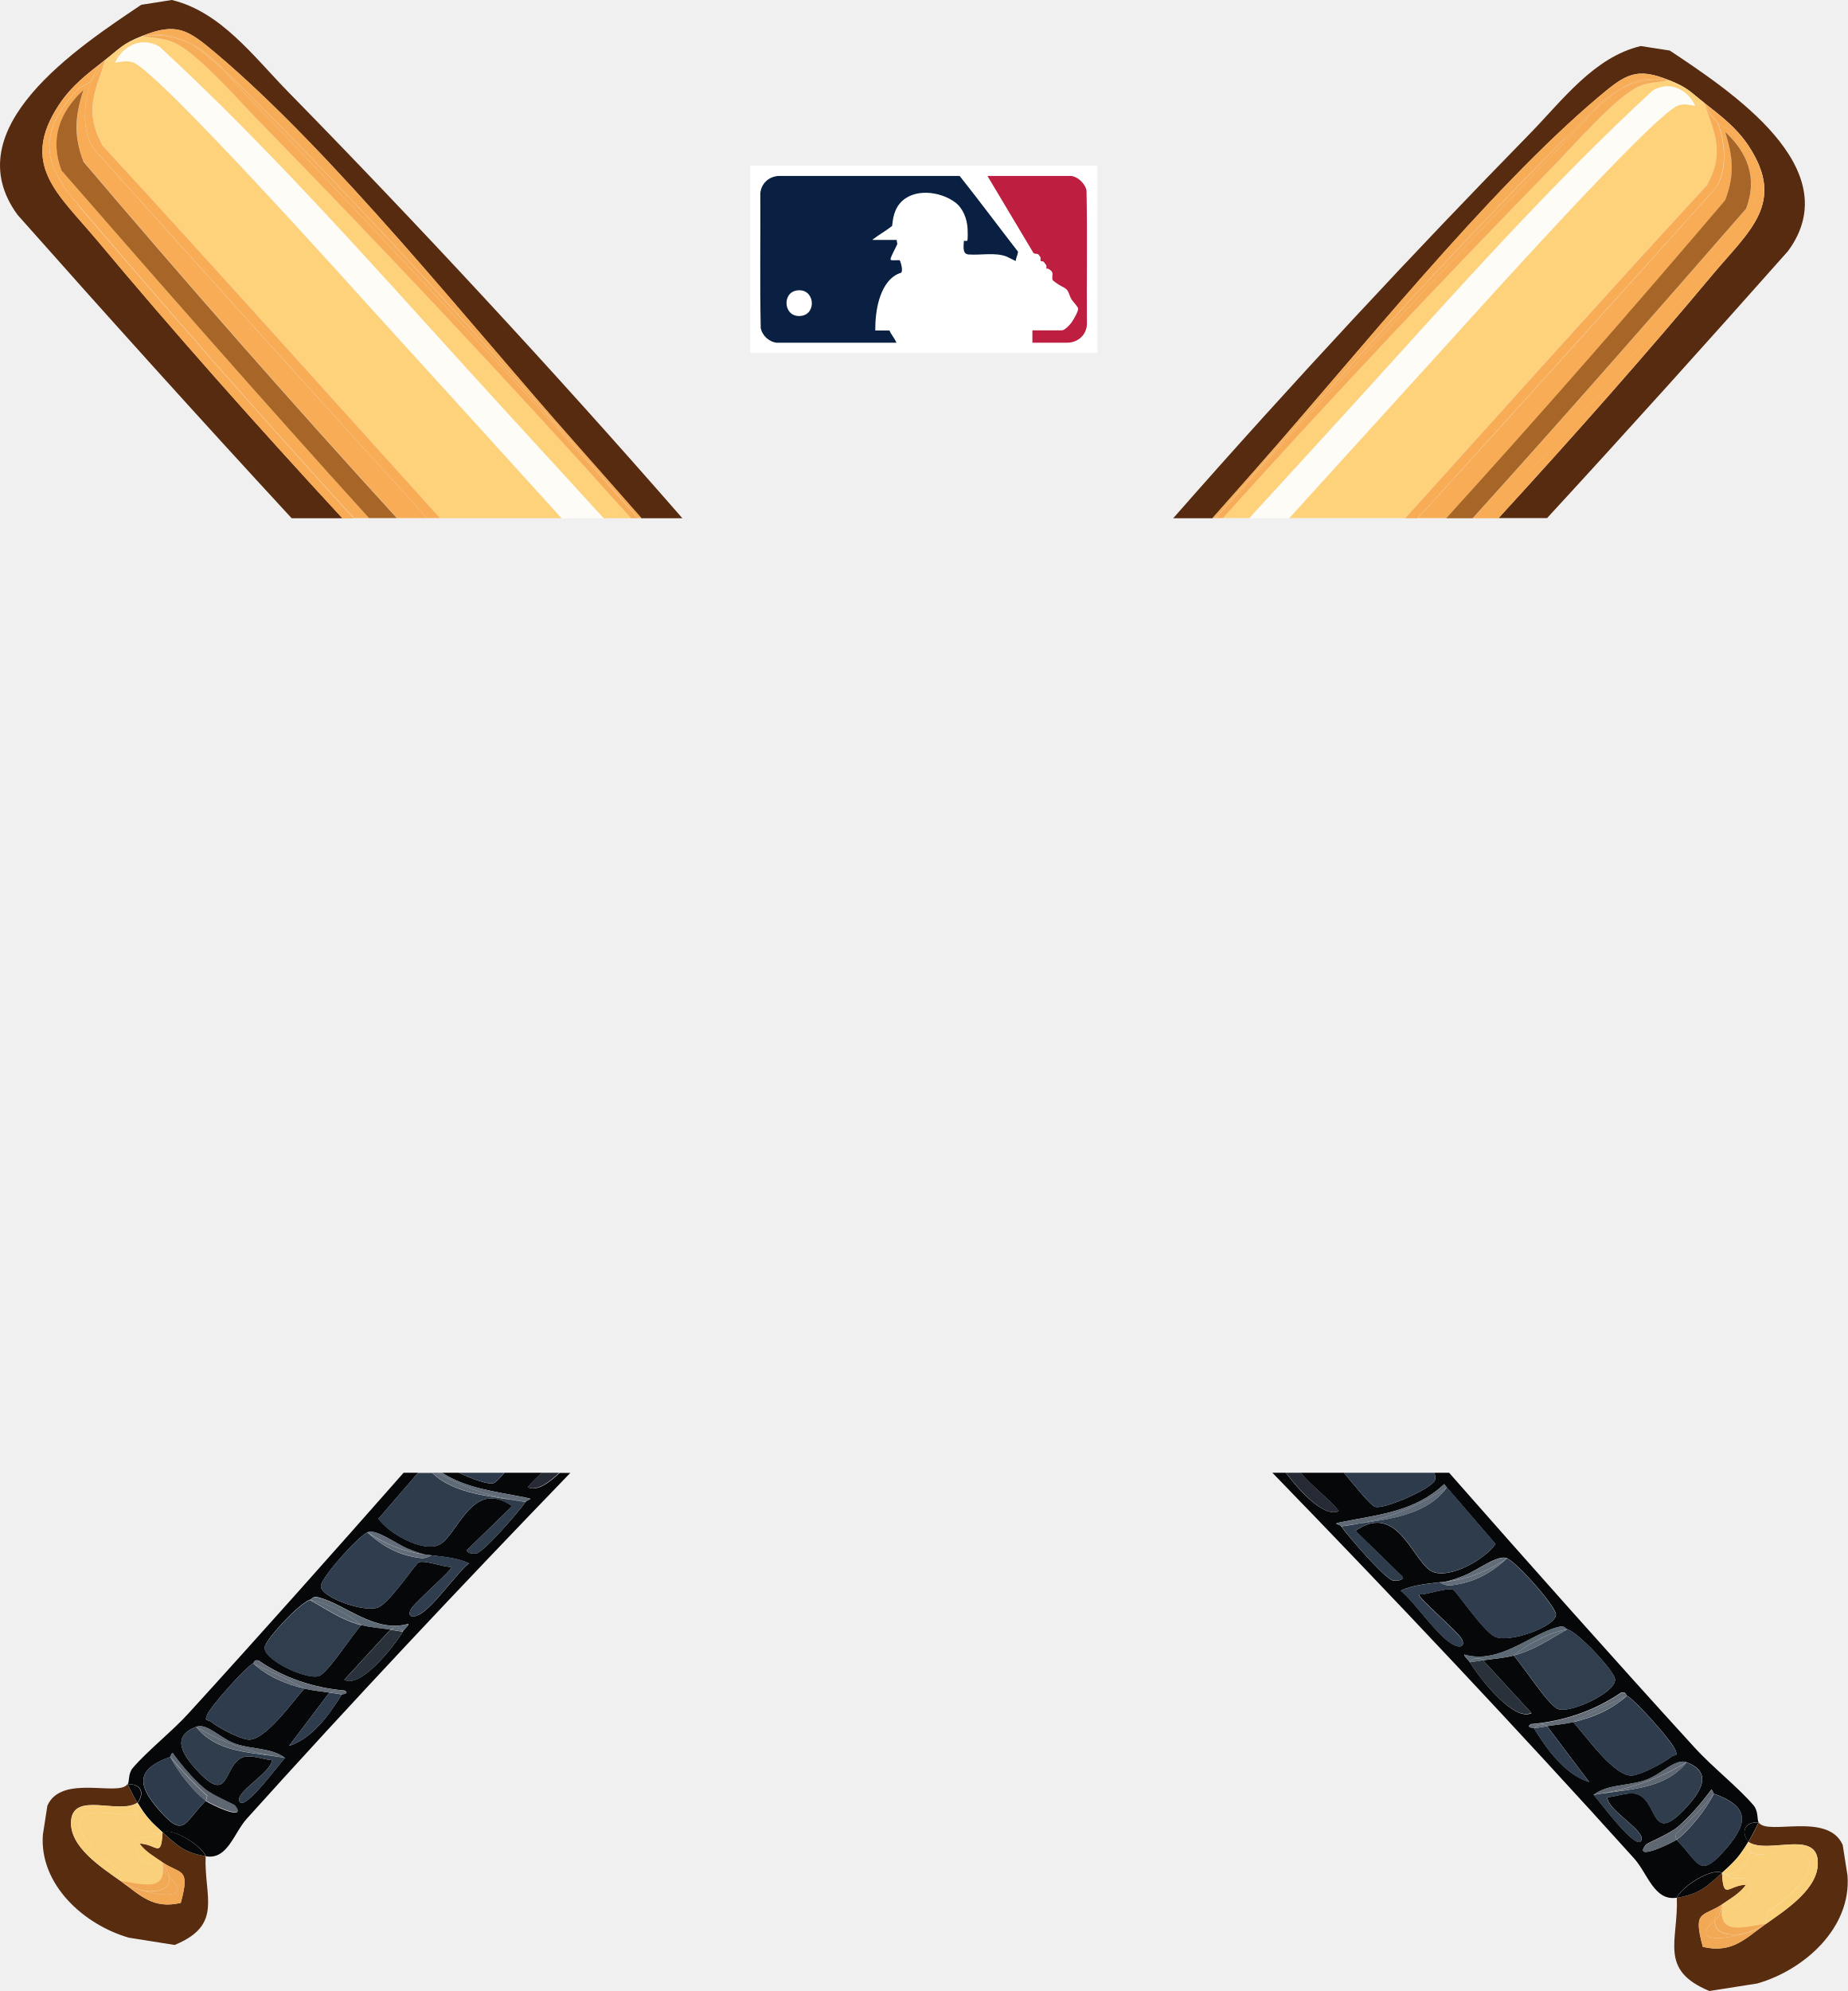
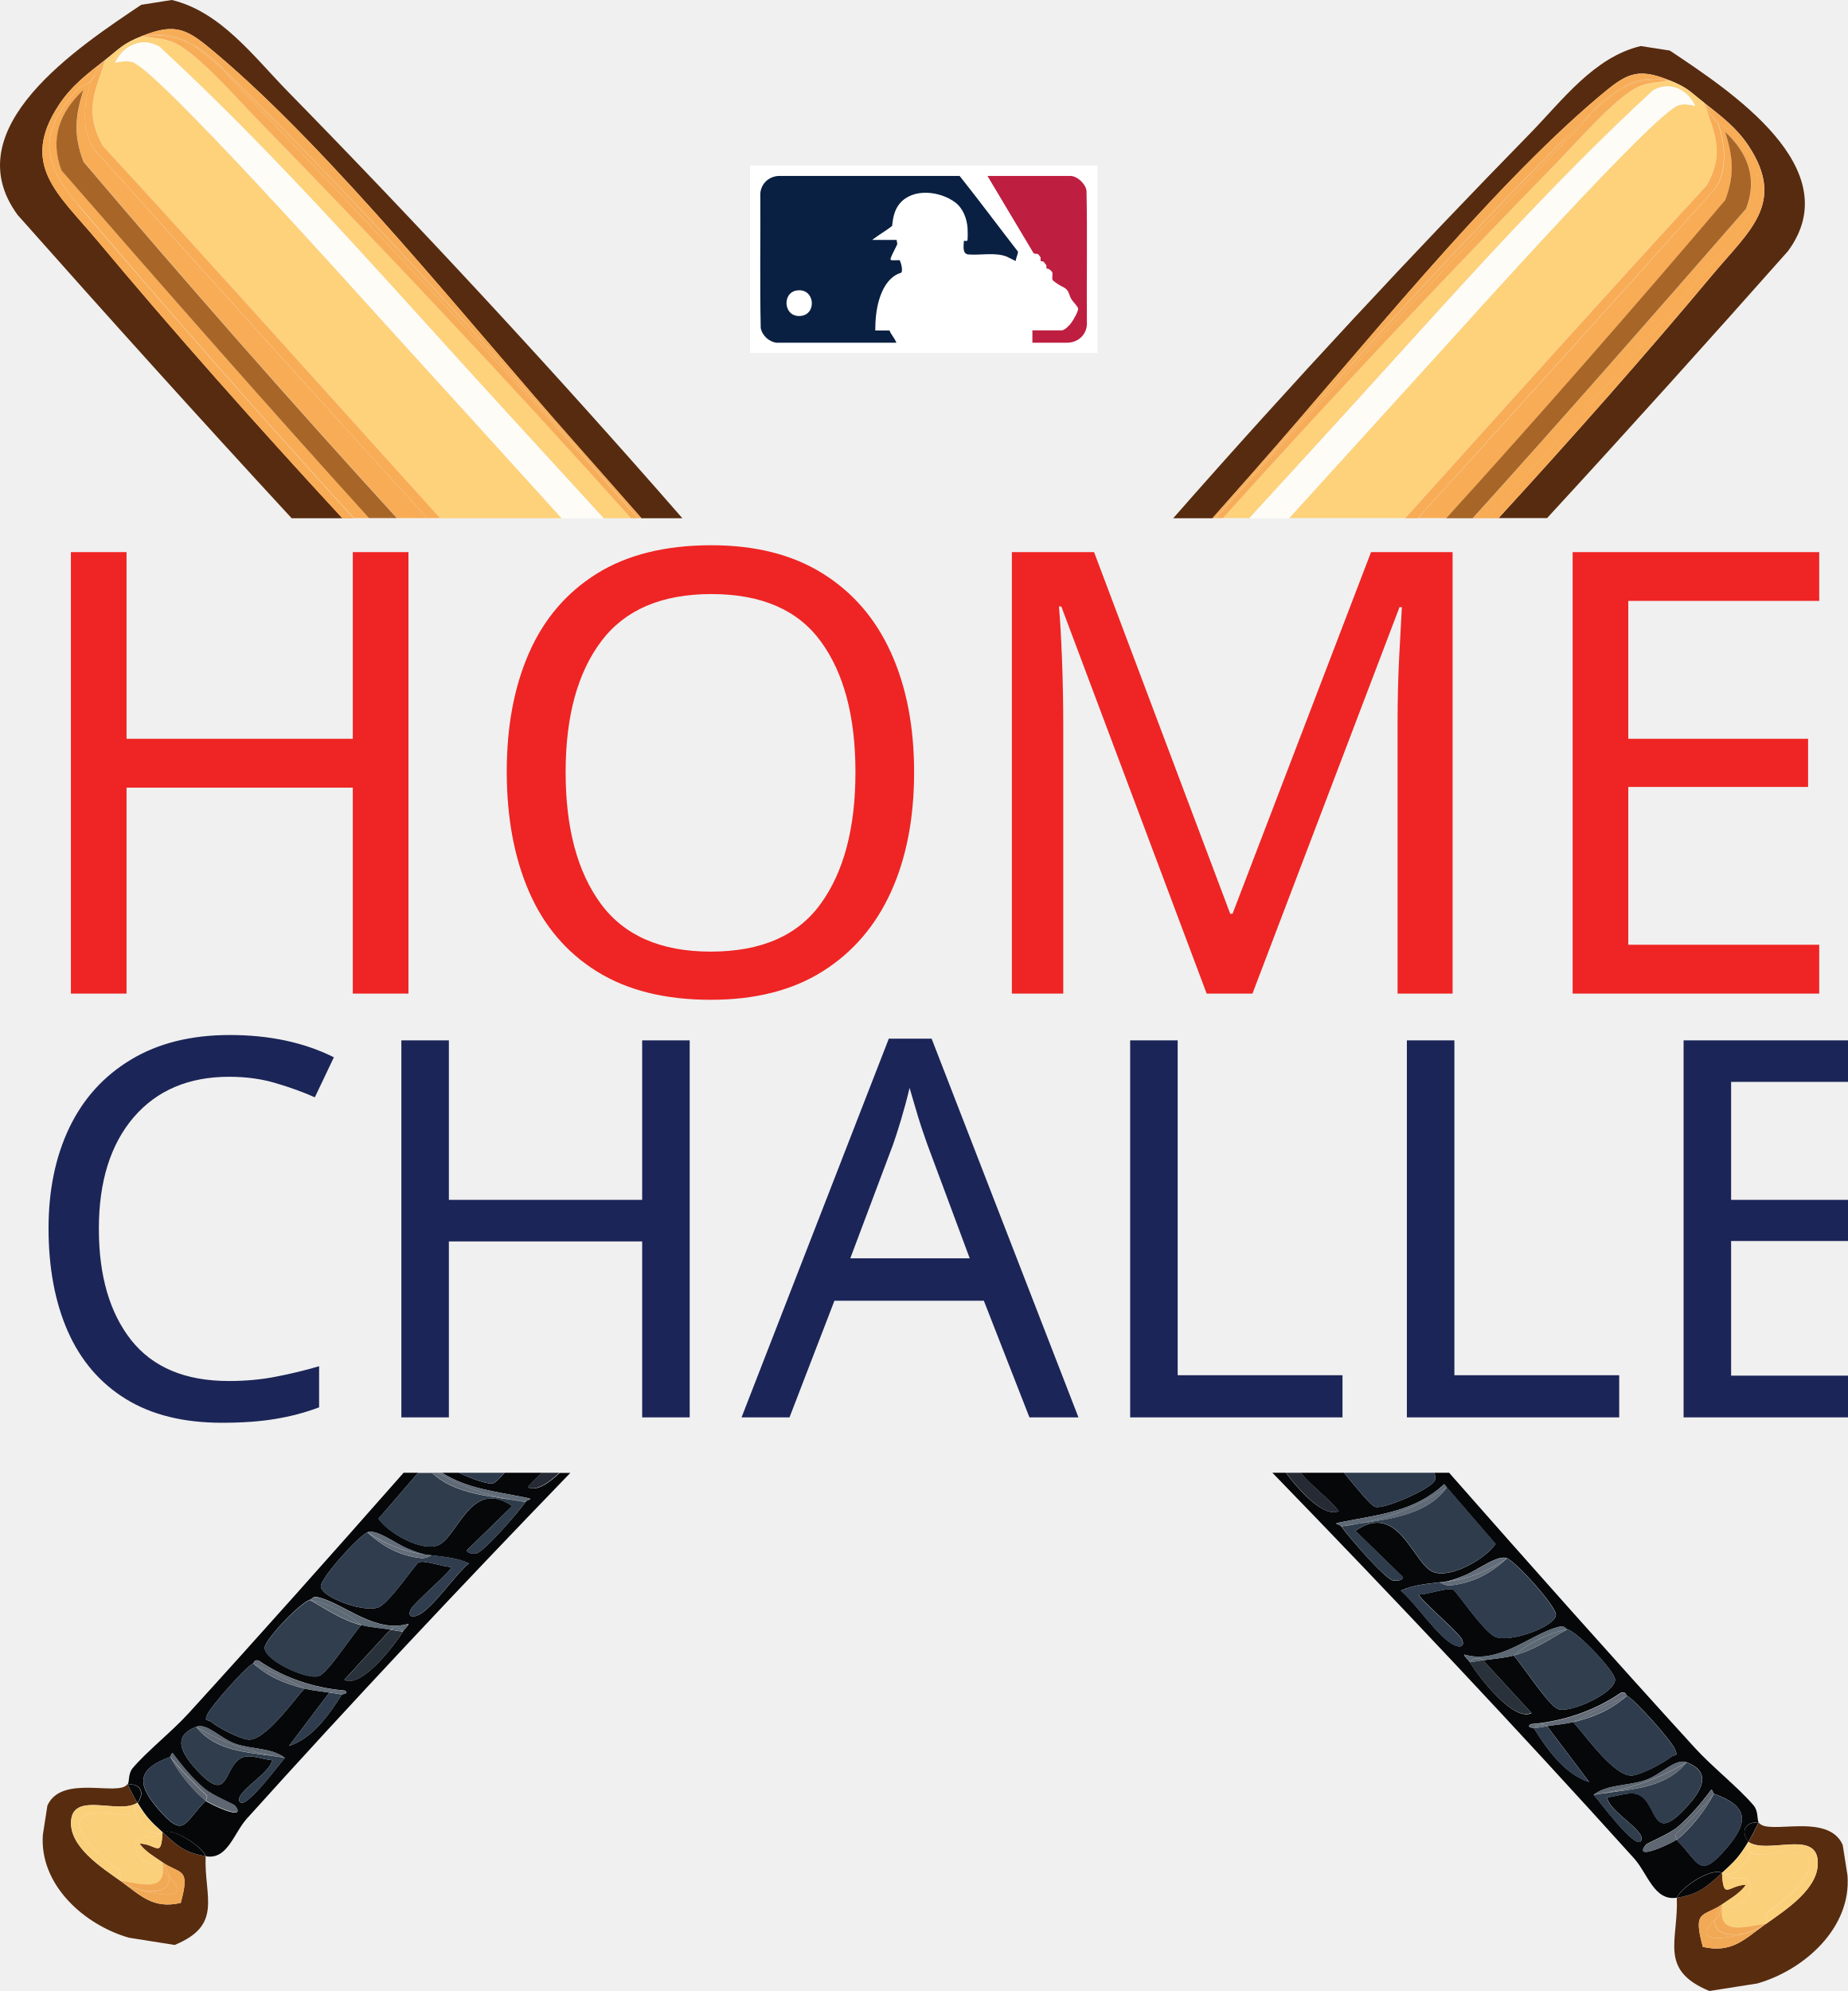
<svg xmlns="http://www.w3.org/2000/svg" id="Layer_2" data-name="Layer 2" viewBox="0 0 134.87 145.3">
  <defs>
    <style>
      .cls-1 {
        fill: #303d4e;
      }

      .cls-2 {
        fill: #5f6a76;
      }

      .cls-3 {
        fill: #572b0f;
      }

      .cls-4 {
        fill: #303e4e;
      }

      .cls-5 {
        fill: #252a35;
      }

      .cls-6 {
        fill: #2f3c4d;
      }

      .cls-7 {
        fill: #f7ad58;
      }

      .cls-8 {
        fill: #2f3c4b;
      }

      .cls-9 {
        fill: #1c2557;
        font-size: 38.55px;
      }

      .cls-9, .cls-10, .cls-11 {
        isolation: isolate;
      }

      .cls-9, .cls-11 {
        font-family: BebasNeue-Regular, 'Bebas Neue';
      }

      .cls-12 {
        fill: #636d7a;
      }

      .cls-13 {
        fill: #2f3d4c;
      }

      .cls-14 {
        fill: #5f6873;
      }

      .cls-15 {
        fill: #f2a955;
      }

      .cls-11 {
        fill: #ee2524;
        font-size: 45.13px;
      }

      .cls-16 {
        fill: #582c0f;
      }

      .cls-17 {
        fill: #fff;
      }

      .cls-18 {
        fill: #be1f41;
      }

      .cls-19 {
        fill: #5d6975;
      }

      .cls-20 {
        fill: #fefcf7;
      }

      .cls-21 {
        fill: #fdd27b;
      }

      .cls-22 {
        fill: #5f6772;
      }

      .cls-23 {
        fill: #2e3b4d;
      }

      .cls-24 {
        fill: #a76628;
      }

      .cls-25 {
        fill: #29313a;
      }

      .cls-26 {
        fill: #636c77;
      }

      .cls-27 {
        fill: #fbd07a;
      }

      .cls-28 {
        fill: #0a2042;
      }

      .cls-29 {
        fill: #050709;
      }

      .cls-30 {
        fill: #f8ac55;
      }
    </style>
  </defs>
  <g id="Layer_1-2" data-name="Layer 1">
    <g>
      <g>
        <path class="cls-3" d="M91.79,34.1c7.29-8.24,16.75-20.14,24.91-27.03,1.97-1.66,2.74-2.19,5.16-1.21,1.37.55,1.48.81,2.54,1.64,1.22.96,2.35,1.8,3.24,3.14,2.76,4.18.04,6.21-2.6,9.37-4.84,5.79-10.15,11.8-15.65,17.8h3.54c5.93-6.44,11.79-12.95,17.59-19.49,4.44-6.04-4.26-11.71-8.63-14.63l-2.12-.33c-3.41.81-5.71,3.95-8.1,6.4-8.38,8.56-17.37,18.2-26.03,28.06h2.87c1.1-1.24,2.19-2.48,3.28-3.71h0Z" />
        <path class="cls-16" d="M10.18,134.54c.42.59,1.07.95,1.65,1.35,1.35.93,2.08.35,1.36,2.98-2.04.48-2.97-.58-4.38-1.59-1.37-.98-3.82-2.52-3.62-4.46.22-2.08,3.5-.39,4.83-1.26-.26-.43-.48-.91-.72-1.36-.59.95-4.81-.76-5.84,1.57l-.33,2.12c-.27,3.64,3,6.58,6.28,7.52l3.34.53c3.56-1.47,2.14-3.51,2.26-6.48-1.57-.26-2.09-.79-3.15-1.74-.1,1.97-.43.85-1.68.82h0Z" />
        <path class="cls-29" d="M38.36,109.6c-.35-.06-.72-.12-1.1-.17.36.07.73.13,1.1.17Z" />
        <path class="cls-29" d="M20.8,128.29c-.25-.05-.5-.08-.75-.12.25.05.5.09.75.12Z" />
        <path class="cls-29" d="M38.53,108.54c.29-.36.65-.71,1.03-1.06h-2.73c-.35.4-.64.7-.8.76-.33.13-1.51-.27-2.54-.76h-1.22c1.8,1.15,3.86,1.36,6,1.79.87.17.24.12.1.33-.47.69-2.96,3.57-3.57,3.76-.15.05-.75.03-.71-.24l3.3-3.21c-3.01-2.11-4.03,2.36-5.43,2.87-1.22.45-3.6-.89-4.33-1.95l2.89-3.35h-1.06c-5.2,5.9-10.43,11.78-15.7,17.56-1.2,1.32-3.04,2.77-4.08,4-.33.4-.23.98-.35,1.17.94-.05,1.27.61.72,1.36.63,1.03.95,1.36,1.84,2.16.76-.37,2.83.99,3.15,1.74,1.57.26,2.02-1.68,2.97-2.74,7.63-8.47,15.6-16.94,23.62-25.24h-.78c-.81.78-1.68,1.35-2.29,1.06h0ZM15.02,131.42c-1.62,1.62-1.55,2.85-3.52.55-1.56-1.83-1.44-2.9.91-3.75.05-.02.1-.3.19-.27.67.91,1.47,1.87,2.33,2.6.57.49,2.12,1.12,2.2,1.22.98,1.24-1.83-.12-2.12-.34h0ZM17.5,131.5c-.45-.7,2.33-2.11,2.34-3.05-.64-.04-1.55-.44-2.15-.19-1.42.59-.88,3.62-3.38.86-.95-1.05-1.85-2.39.01-3.1.8-.3,1.79.88,2.89,1.25,1.22.41,2.6.27,3.59,1.02-.31.3-2.89,3.85-3.3,3.21h0ZM24.95,123.66c-.9,1.45-2.15,3.22-3.85,3.75l2.94-3.89c-.59-.09-1.25-.15-1.82-.29-.87.96-2.92,3.89-4.14,3.72-.68-.1-2.12-.85-2.68-1.3-.26-.2-.51.03-.27-.53.28-.63,2.75-3.4,3.34-3.73.09-.05.07-.31.42-.2,1.86,1.27,4.02,1.99,6.26,2.18.41.23-.19.27-.2.28h0ZM29.41,119.07c-.66,1.08-3.05,4.16-4.28,3.52l3.37-3.67c-.68-.11-1.49-.16-2.12-.33-.65.69-2.41,3.44-3.07,3.71-.86.36-4.2-1.21-3.98-2.13.17-.67,2.53-3.17,3.3-3.43.21-.07.17-.3.7-.15,1.88.51,4.08,2.62,6.48,1.91.07.08-.29.38-.4.56h0ZM30.54,117.86c-.46.23-.8.11-.56-.4.23-.49,3.13-2.95,2.97-3.11-.61.02-1.94-.52-2.39-.33-.2.08-2.04,2.82-2.87,3.25-.97.5-4.22-.67-4.27-1.5-.04-.57,2.7-3.63,3.39-3.94.64-.29,2.09.84,2.97,1.2.47.19.93.38,1.43.45.1,0,.2.02.31.03.88.1,1.9.19,2.71.58-1.05.87-2.57,3.21-3.69,3.78h0Z" />
        <path class="cls-29" d="M9.31,130.21c.24.45.46.93.72,1.36.55-.75.22-1.4-.72-1.36Z" />
        <path class="cls-29" d="M11.87,133.72c1.06.95,1.57,1.48,3.15,1.74-.32-.75-2.39-2.11-3.15-1.74Z" />
        <path class="cls-21" d="M113.7,11.81c-7.91,8.1-16.3,16.96-24.43,26h1.93c2.74-3,5.46-5.96,8.11-8.87,6.9-7.6,13.82-15.41,21.34-22.34,1.21-.71,2.51-.12,3.09,1.11-.4-.07-.83-.16-1.23-.03-1.77.59-15.27,15.67-17.61,18.24-3.56,3.92-7.18,7.89-10.8,11.89h8.47c7.33-8.13,14.63-16.28,22.03-24.31,1.3-2.36.58-3.69-.2-6l-.49.14c-.51-.77-1.19-1.36-2.05-1.78-.97.2-1.7.11-2.61.66-1.67,1.02-4.06,3.77-5.54,5.29h0Z" />
        <path class="cls-21" d="M123.91,7.64l.49-.14c-1.06-.83-1.17-1.09-2.54-1.64.86.42,1.54,1.01,2.05,1.78h0Z" />
        <path class="cls-30" d="M125.94,14.61c.71-1.86.57-3.17,0-4.99,1.65,1.54,2.36,3.4,1.53,5.61-6.57,7.54-13.2,15.11-19.96,22.59h1.08c6.04-6.65,11.94-13.39,17.71-20.17,2.54-2.99,2.91-5.06-.08-8.22-.3-.09-.58-.26-.84-.51.66,1.61.69,3.87-.27,4.95-7.17,8-14.38,15.99-21.61,23.94h2.1c6.94-7.63,13.72-15.4,20.36-23.21h0Z" />
        <path class="cls-30" d="M125.36,8.92c.26.24.54.42.84.51,2.99,3.15,2.62,5.23.08,8.22-5.77,6.78-11.67,13.52-17.71,20.17h.81c5.51-6,10.81-12.01,15.65-17.8,2.64-3.15,5.36-5.19,2.6-9.37-.89-1.35-2.02-2.19-3.24-3.14.4.32.72.82.96,1.42h0Z" />
        <path class="cls-30" d="M124.6,13.51c-7.4,8.03-14.7,16.18-22.03,24.31h.91c7.23-7.96,14.43-15.94,21.61-23.94.96-1.08.93-3.35.27-4.95-.36-.33-.68-.8-.96-1.42.79,2.31,1.5,3.64.2,6h0Z" />
        <path class="cls-30" d="M125.36,8.92c-.24-.59-.57-1.1-.96-1.42.29.61.61,1.08.96,1.42Z" />
        <path class="cls-7" d="M118.38,6.45c1.07-.55,2.23-.75,3.47-.59-1.35-.18-2.29-.19-3.47.59Z" />
        <path class="cls-7" d="M115.67,8.84c.16-.22.33-.41.5-.61-.69.63-1.35,1.28-1.92,1.86-8.67,8.69-17.21,18.17-25.52,27.72h.05c8.83-9.91,17.91-19.58,26.9-28.97h0Z" />
        <path class="cls-7" d="M114.25,10.1c.57-.57,1.24-1.23,1.92-1.86.69-.79,1.43-1.38,2.21-1.79,1.18-.78,2.12-.77,3.47-.59-2.42-.98-3.19-.44-5.16,1.21-8.17,6.89-17.63,18.79-24.91,27.03-1.09,1.23-2.18,2.47-3.28,3.71h.22c8.31-9.55,16.85-19.03,25.52-27.72h0Z" />
        <path class="cls-7" d="M118.38,6.45s0,0-.01,0c-.69.46-1.45,1.1-2.2,1.78-.17.19-.33.39-.5.61-8.99,9.39-18.07,19.06-26.9,28.97h.5c8.13-9.04,16.52-17.9,24.43-26,1.48-1.52,3.87-4.27,5.54-5.29.91-.56,1.64-.46,2.61-.66-1.25-.16-2.41.04-3.47.59h0Z" />
        <path class="cls-7" d="M118.38,6.45c-.79.4-1.52,1-2.21,1.79.74-.68,1.51-1.32,2.2-1.78,0,0,0,0,.01,0Z" />
        <path class="cls-27" d="M11.11,134.1l.66-.33c-.7.29-1.72-.65-1.89-1.47-.22.13-.59.14-.96.15-5.34-.95-2.78,2.38-.22,3.99l.12.84c1.45.16,3.44.95,3.02-1.39-1.42.94-3.24-2.2-.73-1.79h0Z" />
        <path class="cls-27" d="M11.11,134.1c-2.52-.41-.69,2.73.73,1.79-.58-.4-1.23-.76-1.65-1.35,1.25.03,1.58,1.14,1.68-.82-.03.02-.07.04-.1.05,0,0-.66.33-.66.33Z" />
        <path class="cls-27" d="M5.2,132.82c-.2,1.94,2.25,3.48,3.62,4.46l-.12-.84c-2.56-1.62-5.12-4.94.22-3.99.38,0,.74-.02.96-.15-.06-.27-.02-.54.15-.73-1.33.87-4.61-.82-4.83,1.26h0Z" />
        <path class="cls-27" d="M9.87,132.3c.17.82,1.19,1.76,1.89,1.47l.1-.05c-.89-.8-1.2-1.12-1.84-2.16.14.4.05.61-.15.73h0Z" />
        <path class="cls-27" d="M9.87,132.3c.21-.12.29-.33.15-.73-.17.2-.21.46-.15.73Z" />
        <path class="cls-27" d="M11.87,133.72l-.1.05s.07-.03.1-.05Z" />
        <path class="cls-15" d="M12.36,136.99c.12.92-.94,1.2-2.07.95,1.7.52,3.71.56,2.07-.95Z" />
        <path class="cls-15" d="M10.29,137.93c-.51-.11-1.04-.34-1.47-.65,1.41,1.01,2.33,2.07,4.38,1.59.72-2.63-.01-2.05-1.36-2.98.32.44.48.8.52,1.1,1.64,1.51-.37,1.46-2.07.95h0Z" />
        <path class="cls-15" d="M8.82,137.28c.34.24.89.48,1.47.65,1.13.25,2.19-.02,2.07-.95-.08-.08-.17-.15-.27-.24l-.25-.86c.42,2.34-1.57,1.55-3.02,1.39Z" />
        <path class="cls-15" d="M12.36,136.99c-.04-.3-.2-.66-.52-1.1l.25.86c.1.08.19.16.27.24h0Z" />
        <path class="cls-15" d="M8.82,137.28c.43.32.96.54,1.47.65-.58-.18-1.12-.41-1.47-.65Z" />
        <path class="cls-20" d="M104.9,25.93c2.34-2.58,15.84-17.65,17.61-18.24.4-.14.83-.04,1.23.03-.59-1.22-1.88-1.82-3.09-1.11-7.52,6.93-14.43,14.74-21.34,22.34-2.64,2.91-5.36,5.87-8.11,8.87h2.9c3.62-4,7.24-7.96,10.8-11.89h0Z" />
        <path class="cls-24" d="M127.46,15.23c.84-2.21.13-4.07-1.53-5.61.57,1.82.71,3.14,0,4.99-6.64,7.81-13.42,15.57-20.36,23.21h1.93c6.76-7.48,13.39-15.05,19.96-22.59h0Z" />
        <path class="cls-1" d="M31.22,113.47c.1.01.2.03.31.03-.1,0-.2-.02-.31-.03Z" />
        <path class="cls-1" d="M30.73,113.71c-1.6-.19-2.75-.83-3.92-1.88-.69.31-3.43,3.37-3.39,3.94.05.83,3.3,2,4.27,1.5.83-.42,2.67-3.16,2.87-3.25.44-.19,1.77.35,2.39.33.16.16-2.74,2.62-2.97,3.11-.24.51.1.64.56.4,1.12-.57,2.64-2.91,3.69-3.78-.81-.39-1.82-.48-2.71-.58-.05,0-.4.25-.79.21Z" />
        <path class="cls-8" d="M31.95,112.79c1.4-.51,2.41-4.99,5.43-2.87l-3.3,3.21c-.04.27.56.28.71.24.62-.19,3.1-3.07,3.57-3.76-.37-.05-.74-.1-1.1-.17-2.01-.29-4.28-.57-5.72-1.95h-1.03l-2.89,3.35c.73,1.06,3.12,2.4,4.33,1.95h0Z" />
        <path class="cls-23" d="M36.02,108.24c.16-.06.45-.36.8-.76h-3.34c1.03.48,2.21.88,2.54.76h0Z" />
        <path class="cls-4" d="M19.32,120.19c-.23.91,3.12,2.48,3.98,2.13.66-.28,2.43-3.03,3.07-3.71-1.49-.41-2.45-1.12-3.75-1.84-.77.26-3.13,2.75-3.3,3.43h0Z" />
        <path class="cls-6" d="M15.13,125.12c-.24.55,0,.32.27.53.57.45,2,1.2,2.68,1.3,1.22.18,3.27-2.76,4.14-3.72-1.46-.36-2.61-.85-3.75-1.84-.59.33-3.06,3.1-3.34,3.73h0Z" />
        <path class="cls-13" d="M14.32,126.02c-1.86.71-.96,2.05-.01,3.1,2.5,2.76,1.97-.27,3.38-.86.6-.25,1.51.15,2.15.19,0,.94-2.79,2.35-2.34,3.05.41.64,3-2.9,3.3-3.21-.25-.04-.5-.08-.75-.12-2.07-.3-4.32-.38-5.73-2.14h0Z" />
        <path class="cls-23" d="M12.42,128.21c-2.35.85-2.48,1.92-.91,3.75,1.96,2.3,1.89,1.08,3.52-.55-.93-.68-2.08-2.16-2.6-3.21h0Z" />
        <path class="cls-5" d="M38.53,108.54c.61.29,1.48-.28,2.29-1.06h-1.27c-.38.35-.74.7-1.03,1.06h0Z" />
        <path class="cls-25" d="M25.12,122.6c1.23.64,3.63-2.44,4.28-3.52l-.91-.14-3.37,3.67h0Z" />
        <path class="cls-6" d="M21.1,127.41c1.7-.53,2.96-2.3,3.85-3.75l-.91-.14-2.94,3.89h0Z" />
        <path class="cls-2" d="M37.26,109.43c.38.06.75.11,1.1.17.14-.21.77-.15-.1-.33-2.14-.43-4.19-.64-6-1.79h-.31c1.61.94,3.37,1.59,5.3,1.95h0Z" />
        <path class="cls-2" d="M31.54,107.48c1.44,1.37,3.71,1.66,5.72,1.95-1.92-.36-3.69-1.01-5.3-1.95h-.42Z" />
        <path class="cls-19" d="M23.32,116.61c-.54-.15-.49.08-.7.15,1.27.23,2.84,1.04,3.75,1.84.64.17,1.44.23,2.12.33.17-.22.81-.19.91.14.1-.17.47-.48.4-.56-2.4.71-4.6-1.4-6.48-1.91h0Z" />
        <path class="cls-19" d="M26.37,118.59c-.92-.8-2.48-1.61-3.75-1.84,1.3.72,2.26,1.43,3.75,1.84Z" />
        <path class="cls-19" d="M28.5,118.93l.91.14c-.1-.33-.73-.36-.91-.14Z" />
        <path class="cls-22" d="M14.95,130.53c-.86-.73-1.67-1.69-2.33-2.6-.09-.02-.15.26-.19.27.81.99,1.71,1.94,2.7,2.85l-.09.36c.3.22,3.11,1.57,2.12.34-.08-.1-1.62-.73-2.2-1.22h0Z" />
        <path class="cls-22" d="M12.42,128.21c.53,1.04,1.68,2.53,2.6,3.21l.09-.36c-.98-.91-1.88-1.86-2.7-2.85h0Z" />
        <path class="cls-26" d="M25.15,123.38c-2.24-.19-4.4-.91-6.26-2.18-.35-.11-.33.15-.42.2,1.21.55,2.6,1.19,3.75,1.84.57.14,1.23.19,1.82.29.15-.22.73-.1.91.14,0-.01.61-.05.2-.28h0Z" />
        <path class="cls-26" d="M22.22,123.23c-1.16-.64-2.55-1.28-3.75-1.84,1.15.98,2.29,1.47,3.75,1.84Z" />
        <path class="cls-26" d="M24.04,123.51l.91.14c-.18-.24-.76-.36-.91-.14Z" />
        <path class="cls-14" d="M14.32,126.02c1.75,1.05,3.66,1.77,5.73,2.14.25.04.5.08.75.12-.99-.74-2.36-.6-3.59-1.02-1.11-.38-2.1-1.55-2.89-1.25h0Z" />
        <path class="cls-14" d="M20.05,128.16c-2.07-.38-3.98-1.09-5.73-2.14,1.42,1.76,3.66,1.84,5.73,2.14Z" />
        <path class="cls-12" d="M29.79,113.02c-.88-.35-2.33-1.49-2.97-1.2,1.44.95,2.91,1.5,4.41,1.65-.5-.07-.96-.26-1.43-.45h0Z" />
        <path class="cls-12" d="M31.53,113.5c-.1,0-.21-.01-.31-.03-1.5-.15-2.97-.69-4.41-1.65,1.17,1.05,2.32,1.69,3.92,1.88.39.05.75-.21.79-.21h0Z" />
        <path class="cls-3" d="M7.03,17.47c-2.76-3.31-5.62-5.44-2.73-9.82.93-1.41,2.12-2.3,3.4-3.3,1.11-.87,1.22-1.14,2.66-1.72,2.54-1.02,3.35-.47,5.41,1.27,8.56,7.22,18.48,19.7,26.12,28.34,1.64,1.85,3.28,3.71,4.92,5.58h3c-9.53-10.93-19.5-21.65-28.77-31.11-2.51-2.56-4.91-5.85-8.5-6.71l-2.23.35C5.76,3.41-3.37,9.36,1.29,15.69c6.59,7.43,13.25,14.82,20,22.13h3.71c-6.33-6.85-12.44-13.73-17.96-20.35Z" />
        <path class="cls-16" d="M132.68,135.74c.21,2.03-2.35,3.65-3.79,4.67-1.48,1.05-2.45,2.17-4.59,1.67-.76-2.76.02-2.15,1.43-3.12.61-.42,1.29-.8,1.73-1.42-1.31.03-1.66,1.2-1.76-.86-1.11.99-1.65,1.55-3.3,1.82.13,3.12-1.36,5.25,2.38,6.8l3.5-.55c3.44-.99,6.87-4.06,6.58-7.88l-.35-2.23c-1.08-2.44-5.51-.65-6.13-1.64-.24.47-.48.97-.75,1.42,1.39.91,4.84-.86,5.06,1.32h0Z" />
        <path class="cls-29" d="M97.92,111.39c.4-.05.8-.11,1.18-.18-.41.06-.8.12-1.18.18Z" />
        <path class="cls-29" d="M104.74,108.04c-.27.62-3.76,2.16-4.38,1.92-.35-.14-1.36-1.4-2.26-2.48h-3.15c.76.96,2.02,1.84,2.78,2.8-1.05.5-2.84-1.42-3.87-2.8h-.98c8.96,9.23,17.88,18.69,26.4,28.14,1,1.11,1.47,3.14,3.12,2.87.33-.79,2.5-2.21,3.3-1.82.93-.83,1.26-1.18,1.92-2.26-.58-.78-.23-1.47.75-1.42-.12-.2-.01-.81-.36-1.23-1.09-1.29-3.02-2.81-4.28-4.19-6.03-6.61-12.01-13.34-17.95-20.09h-1.08c.08.22.1.41.04.56h0ZM125.11,130.9c2.47.89,2.59,2.01.96,3.93-2.06,2.41-1.99,1.13-3.69-.57-.31.23-3.26,1.65-2.23.35.08-.1,1.7-.77,2.31-1.28.9-.77,1.75-1.77,2.45-2.72.09-.03.15.27.2.29h0ZM123.12,128.61c1.95.74,1.01,2.15.01,3.25-2.63,2.89-2.06-.28-3.55-.9-.63-.26-1.58.16-2.25.2,0,.98,2.92,2.47,2.46,3.19-.43.67-3.14-3.05-3.46-3.37,1.04-.78,2.48-.63,3.76-1.06,1.16-.39,2.2-1.63,3.04-1.31h0ZM118.77,123.75c.62.34,3.21,3.24,3.5,3.91.25.58,0,.34-.28.55-.59.47-2.1,1.26-2.81,1.36-1.28.18-3.43-2.89-4.34-3.9-.6.15-1.28.2-1.91.3l3.08,4.08c-1.78-.55-3.1-2.41-4.04-3.93,0-.01-.64-.05-.21-.3,2.35-.2,4.61-.96,6.56-2.29.37-.12.35.16.44.21h0ZM114.42,118.9c.81.27,3.28,2.89,3.46,3.59.24.96-3.27,2.6-4.17,2.23-.7-.29-2.55-3.17-3.22-3.9-.67.18-1.52.24-2.23.35l3.54,3.85c-1.29.67-3.8-2.56-4.49-3.69-.11-.18-.49-.5-.42-.58,2.52.74,4.82-1.47,6.8-2,.56-.15.51.08.74.16h0ZM110.02,113.72c.73.33,3.6,3.54,3.56,4.13-.06.88-3.46,2.1-4.48,1.58-.87-.44-2.8-3.32-3.01-3.41-.46-.2-1.86.36-2.5.34-.16.17,2.88,2.75,3.12,3.26.25.53-.11.66-.59.42-1.18-.59-2.77-3.05-3.87-3.96.85-.4,1.91-.5,2.84-.61.11,0,.21-.02.32-.03.52-.08,1-.27,1.5-.47.93-.37,2.44-1.56,3.12-1.25h0ZM105.61,108.55l3.56,4.13c-.77,1.12-3.27,2.52-4.54,2.05-1.46-.54-2.53-5.23-5.69-3.01l3.46,3.37c.05.28-.59.3-.74.25-.64-.2-3.25-3.22-3.75-3.94-.15-.22-.81-.16.1-.34,2.69-.54,5.27-.75,7.41-2.75l.19.24h0Z" />
        <path class="cls-29" d="M116.32,130.98c.26-.04.53-.08.79-.13-.26.04-.53.08-.79.13Z" />
        <path class="cls-29" d="M127.62,134.42c.27-.45.51-.96.75-1.42-.98-.05-1.33.64-.75,1.42Z" />
        <path class="cls-29" d="M122.4,138.5c1.65-.27,2.19-.83,3.3-1.82-.8-.39-2.97,1.04-3.3,1.82Z" />
        <path class="cls-21" d="M7.5,10.64c8.27,8.98,16.43,18.1,24.62,27.18h8.88c-4.31-4.76-8.61-9.49-12.85-14.15-2.46-2.7-16.61-18.51-18.46-19.13-.42-.14-.87-.04-1.29.03.62-1.28,1.98-1.9,3.24-1.16,7.88,7.27,15.14,15.45,22.37,23.42,3.27,3.6,6.65,7.27,10.05,10.99h2c-8.99-10.06-18.35-19.95-27.13-28.95-1.55-1.6-4.06-4.47-5.81-5.54-.96-.58-1.72-.48-2.74-.7-.9.44-1.62,1.06-2.15,1.86l-.51-.14c-.82,2.42-1.57,3.81-.21,6.29h0Z" />
        <path class="cls-21" d="M10.37,2.63c-1.44.58-1.55.85-2.66,1.72l.51.14c.53-.8,1.25-1.43,2.15-1.86Z" />
        <path class="cls-30" d="M4.5,12.44c-.88-2.32-.13-4.27,1.6-5.88-.6,1.91-.74,3.29,0,5.23,7.45,8.77,15.08,17.47,22.89,26.02h2.19C23.08,28.92,15.01,19.98,6.99,11.03c-1.01-1.13-.98-3.51-.29-5.19-.27.26-.57.44-.88.53-3.13,3.31-2.75,5.48-.08,8.61,6.54,7.68,13.23,15.32,20.1,22.83h1.12c-7.62-8.39-15.08-16.9-22.45-25.37h0Z" />
        <path class="cls-30" d="M5.73,14.98c-2.66-3.13-3.05-5.31.08-8.61.32-.1.61-.28.88-.53.25-.62.6-1.15,1.01-1.48-1.28,1-2.47,1.88-3.4,3.3-2.89,4.38-.04,6.51,2.73,9.82,5.53,6.62,11.64,13.5,17.96,20.35h.84c-6.87-7.52-13.56-15.15-20.1-22.83h0Z" />
        <path class="cls-30" d="M6.7,5.83c-.69,1.68-.72,4.06.29,5.19,8.03,8.95,16.09,17.89,24.19,26.79h.94C23.92,28.74,15.77,19.62,7.5,10.64c-1.36-2.48-.61-3.87.21-6.29-.3.64-.64,1.13-1.01,1.48h0Z" />
        <path class="cls-30" d="M6.7,5.83c.37-.35.71-.84,1.01-1.48-.41.33-.76.86-1.01,1.48Z" />
        <path class="cls-7" d="M18.35,7.06c-.6-.6-1.3-1.29-2.02-1.95.18.2.35.41.52.64,9.93,10.38,19.97,21.08,29.7,32.06h.02c-9.18-10.58-18.62-21.12-28.22-30.75h0Z" />
        <path class="cls-7" d="M14.02,3.24c-1.24-.82-2.23-.81-3.64-.62,1.31-.17,2.52.04,3.64.62Z" />
        <path class="cls-7" d="M14.02,3.24c.82.42,1.6,1.05,2.32,1.87.72.66,1.42,1.35,2.02,1.95,9.6,9.63,19.05,20.17,28.22,30.75h.25c-1.64-1.87-3.29-3.73-4.92-5.58C34.26,23.6,24.34,11.12,15.78,3.9c-2.06-1.74-2.87-2.3-5.41-1.27,1.42-.19,2.4-.2,3.64.62h0Z" />
        <path class="cls-7" d="M18.93,8.87c8.78,9,18.13,18.89,27.13,28.95h.5c-9.73-10.98-19.77-21.68-29.7-32.06-.17-.23-.34-.43-.52-.64-.78-.71-1.58-1.39-2.31-1.87,0,0,0,0-.01,0-1.12-.58-2.34-.79-3.64-.62,1.02.21,1.78.11,2.74.7,1.76,1.07,4.26,3.95,5.81,5.54Z" />
        <path class="cls-7" d="M14.02,3.24s0,0,.01,0c.72.48,1.52,1.15,2.31,1.87-.72-.82-1.5-1.45-2.32-1.87h0Z" />
        <path class="cls-27" d="M128.79,135.35c-.4,0-.78-.02-1.01-.16-.18.86-1.25,1.85-1.98,1.54l.69.35c2.64-.43.73,2.86-.76,1.87-.44,2.45,1.64,1.63,3.16,1.46l.13-.88c2.69-1.69,5.37-5.18-.23-4.19h0Z" />
        <path class="cls-27" d="M127.46,137.54c-.44.62-1.12,1-1.73,1.42,1.49.98,3.4-2.31.76-1.87l-.69-.35s-.07-.03-.1-.05c.1,2.06.46.89,1.76.86h0Z" />
        <path class="cls-27" d="M127.78,135.19c.23.13.61.15,1.01.16,5.6-.99,2.91,2.49.23,4.19l-.13.88c1.44-1.03,4-2.64,3.79-4.67-.23-2.18-3.67-.41-5.06-1.32.18.21.22.48.16.77h0Z" />
        <path class="cls-27" d="M127.78,135.19c-.22-.12-.31-.35-.16-.77-.66,1.08-.99,1.43-1.92,2.26l.1.05c.73.3,1.8-.68,1.98-1.54h0Z" />
        <path class="cls-27" d="M125.69,136.68s.07.04.1.05l-.1-.05Z" />
        <path class="cls-27" d="M127.78,135.19c.06-.29.02-.56-.16-.77-.15.42-.06.64.16.77Z" />
        <path class="cls-15" d="M127.35,141.1c-1.18.26-2.3-.02-2.17-.99-1.72,1.58.39,1.53,2.17.99Z" />
        <path class="cls-15" d="M125.18,140.11c.04-.31.21-.69.55-1.15-1.41.97-2.18.36-1.43,3.12,2.14.5,3.11-.61,4.59-1.67-.45.33-1,.57-1.54.69-1.78.54-3.89.59-2.17-.99h0Z" />
        <path class="cls-15" d="M125.73,138.95l-.26.9c-.1.09-.2.17-.28.25-.13.97.99,1.25,2.17.99.61-.19,1.18-.43,1.54-.69-1.52.17-3.61.99-3.16-1.46Z" />
        <path class="cls-15" d="M125.46,139.86l.26-.9c-.34.46-.51.84-.55,1.15.08-.08.18-.16.28-.25h0Z" />
        <path class="cls-15" d="M128.89,140.41c-.36.26-.93.5-1.54.69.54-.12,1.09-.35,1.54-.69Z" />
        <path class="cls-20" d="M34.01,26.83c-7.24-7.97-14.49-16.16-22.37-23.42-1.27-.74-2.63-.12-3.24,1.16.42-.07.87-.17,1.29-.03,1.85.62,16.01,16.43,18.46,19.13,4.24,4.66,8.54,9.39,12.85,14.15h3.06c-3.4-3.72-6.78-7.39-10.05-10.99h0Z" />
        <path class="cls-24" d="M6.09,11.79c-.74-1.95-.6-3.32,0-5.23-1.73,1.62-2.48,3.56-1.6,5.88,7.38,8.47,14.84,16.98,22.45,25.37h2.03c-7.81-8.55-15.44-17.25-22.89-26.02Z" />
        <path class="cls-1" d="M105.08,115.48c-.93.11-1.99.2-2.84.61,1.11.91,2.69,3.37,3.87,3.96.48.24.84.11.59-.42-.24-.51-3.28-3.09-3.12-3.26.64.02,2.04-.54,2.5-.34.21.09,2.14,2.96,3.01,3.41,1.02.52,4.42-.7,4.48-1.58.04-.59-2.83-3.81-3.56-4.13-1.22,1.11-2.43,1.77-4.11,1.97-.41.05-.78-.22-.83-.22h0Z" />
        <path class="cls-1" d="M105.08,115.48c.11,0,.22-.02.32-.03-.11,0-.21.02-.32.03Z" />
        <path class="cls-8" d="M99.1,111.21c-.39.07-.78.14-1.18.18.49.73,3.1,3.75,3.75,3.94.16.05.79.03.74-.25l-3.46-3.37c3.16-2.22,4.23,2.48,5.69,3.01,1.28.47,3.77-.93,4.54-2.05l-3.56-4.13c-1.42,1.99-4.14,2.32-6.52,2.66h0Z" />
        <path class="cls-23" d="M100.36,109.96c.62.24,4.11-1.3,4.38-1.92.06-.14.04-.33-.04-.56h-6.6c.9,1.07,1.91,2.34,2.26,2.48h0Z" />
        <path class="cls-4" d="M113.71,124.72c.9.38,4.41-1.27,4.17-2.23-.17-.71-2.65-3.32-3.46-3.59-1.36.75-2.37,1.5-3.93,1.92.68.72,2.53,3.61,3.22,3.9Z" />
        <path class="cls-6" d="M119.18,129.58c.72-.1,2.22-.89,2.81-1.36.27-.21.53.03.28-.55-.29-.66-2.88-3.57-3.5-3.91-1.2,1.03-2.4,1.55-3.93,1.92.91,1,3.06,4.08,4.34,3.9h0Z" />
        <path class="cls-13" d="M117.11,130.86c-.26.05-.52.09-.79.13.32.32,3.04,4.03,3.46,3.37.47-.73-2.45-2.21-2.46-3.19.67-.05,1.63-.46,2.25-.2,1.49.62.92,3.8,3.55.9,1-1.1,1.94-2.51-.01-3.25-1.48,1.84-3.84,1.93-6.01,2.25Z" />
        <path class="cls-23" d="M122.38,134.27c1.7,1.7,1.63,2.99,3.69.57,1.64-1.92,1.51-3.04-.96-3.93-.56,1.1-1.76,2.65-2.73,3.36h0Z" />
        <path class="cls-5" d="M97.74,110.28c-.76-.96-2.02-1.84-2.78-2.8h-1.09c1.04,1.38,2.82,3.3,3.87,2.8h0Z" />
        <path class="cls-25" d="M111.79,125.01l-3.54-3.85-.96.15c.69,1.13,3.2,4.36,4.49,3.69Z" />
        <path class="cls-6" d="M116.01,130.06l-3.08-4.08-.96.15c.94,1.52,2.25,3.38,4.04,3.93Z" />
        <path class="cls-2" d="M97.92,111.39c.38-.07.78-.13,1.18-.18,2.41-.45,4.58-1.34,6.52-2.66l-.19-.24c-2.14,1.99-4.71,2.21-7.41,2.75-.91.18-.25.13-.1.34h0Z" />
        <path class="cls-2" d="M105.61,108.55c-1.94,1.32-4.11,2.21-6.52,2.66,2.38-.34,5.1-.67,6.52-2.66Z" />
        <path class="cls-19" d="M106.89,120.74c-.08.08.31.4.42.58.1-.35.77-.38.96-.15.71-.11,1.56-.17,2.23-.35.96-.84,2.6-1.69,3.93-1.92-.22-.08-.17-.31-.74-.16-1.97.53-4.28,2.75-6.8,2h0Z" />
        <path class="cls-19" d="M114.42,118.9c-1.33.24-2.97,1.09-3.93,1.92,1.56-.43,2.57-1.18,3.93-1.92Z" />
        <path class="cls-19" d="M107.3,121.32l.96-.15c-.18-.23-.85-.2-.96.15Z" />
        <path class="cls-22" d="M122.46,133.34c-.6.51-2.22,1.18-2.31,1.28-1.03,1.3,1.92-.13,2.23-.35l-.1-.37c1.03-.96,1.97-1.95,2.83-2.99-.05-.02-.11-.31-.2-.29-.7.96-1.55,1.96-2.45,2.72h0Z" />
        <path class="cls-22" d="M122.28,133.89l.1.37c.97-.71,2.17-2.27,2.73-3.36-.85,1.04-1.8,2.03-2.83,2.99h0Z" />
        <path class="cls-26" d="M111.97,126.13c.19-.25.8-.38.96-.15.62-.1,1.31-.15,1.91-.3,1.21-.67,2.67-1.35,3.93-1.92-.1-.05-.08-.33-.44-.21-1.95,1.33-4.22,2.09-6.56,2.29-.43.24.2.28.21.3h0Z" />
        <path class="cls-26" d="M118.77,123.75c-1.27.58-2.72,1.25-3.93,1.92,1.53-.38,2.73-.89,3.93-1.92Z" />
        <path class="cls-26" d="M111.97,126.13l.96-.15c-.16-.23-.76-.1-.96.15Z" />
        <path class="cls-14" d="M116.32,130.98c.26-.05.52-.09.79-.13,2.17-.39,4.17-1.14,6.01-2.25-.84-.32-1.87.92-3.04,1.31-1.28.43-2.73.29-3.76,1.06h0Z" />
        <path class="cls-14" d="M123.12,128.61c-1.84,1.11-3.84,1.85-6.01,2.25,2.17-.32,4.53-.4,6.01-2.25Z" />
        <path class="cls-12" d="M105.4,115.45c1.57-.16,3.11-.72,4.62-1.72-.68-.3-2.19.88-3.12,1.25-.49.2-.98.4-1.5.47h0Z" />
        <path class="cls-12" d="M105.08,115.48s.42.27.83.22c1.67-.2,2.88-.87,4.11-1.97-1.51,1-3.05,1.57-4.62,1.72-.1.01-.21.03-.32.03h0Z" />
        <path class="cls-17" d="M46.57,37.82h-.02c.32.36.64.72.95,1.07-.31-.36-.62-.72-.93-1.07h0Z" />
      </g>
+       <g class="cls-10">
+         <text class="cls-11" transform="translate(.8 72.51)">
+           <tspan x="0" y="0">HOMERUN</tspan>
+         </text>
+       </g>
+       <g class="cls-10">
+         <text class="cls-9" transform="translate(1.2 103.44)">
+           <tspan x="0" y="0">CHALLENGE</tspan>
+         </text>
+       </g>
      <g>
        <rect class="cls-17" x="54.75" y="12.08" width="25.36" height="13.67" />
        <path class="cls-28" d="M56.75,25.02c-.59-.05-1.1-.5-1.22-1.08-.07-3.28-.01-6.56-.03-9.84.07-.71.61-1.21,1.32-1.26h13.23c1.44,1.81,2.82,3.67,4.24,5.5.03.03.02.06.01.1-.03.19-.14.41-.16.61l-.67-.33c-.85-.32-1.89-.08-2.78-.15-.47-.04-.34-.66-.33-.99.08-.02.24.04.26-.04.03-.11.02-.71.01-.86-.04-.7-.32-1.46-.89-1.9-1.11-.84-3.09-1.08-4.06.07-.39.46-.5,1.05-.56,1.64-.44.35-.95.63-1.39.97-.02.01-.04,0-.03.05h1.75l.05.3c-.12.28-.28.55-.4.83-.03.07-.14.27-.07.33s.52,0,.64.02c.1.15.26.8.11.91-.04.03-.18.06-.24.09-.74.36-1.13,1.11-1.36,1.86-.22.73-.29,1.51-.29,2.27h1.04c.11.28.35.54.47.81.01.02.03.04.02.08h-8.67,0Z" />
        <path class="cls-18" d="M75.36,25.02v-.91h2.14c.23,0,.6-.41.72-.58.14-.2.47-.76.48-.99,0-.16-.4-.54-.5-.72-.11-.18-.15-.4-.25-.57-.15-.26-.45-.33-.69-.49-.07-.04-.39-.27-.42-.32-.07-.12.02-.43-.03-.56-.05-.13-.28-.31-.43-.28,0-.08.02-.18-.01-.25,0-.01-.18-.24-.19-.25-.05-.03-.21-.04-.22-.05-.01-.01,0-.21,0-.26,0-.01-.15-.21-.16-.22-.1-.09-.28,0-.37-.12l-3.35-5.61h6.05c.51,0,1.11.58,1.18,1.07.07,3.26,0,6.52.03,9.78-.05.77-.66,1.31-1.43,1.32h-2.57,0Z" />
        <path class="cls-17" d="M58.15,21.2c1.32-.21,1.5,1.69.35,1.85-1.31.18-1.45-1.68-.35-1.85Z" />
      </g>
    </g>
  </g>
</svg>
